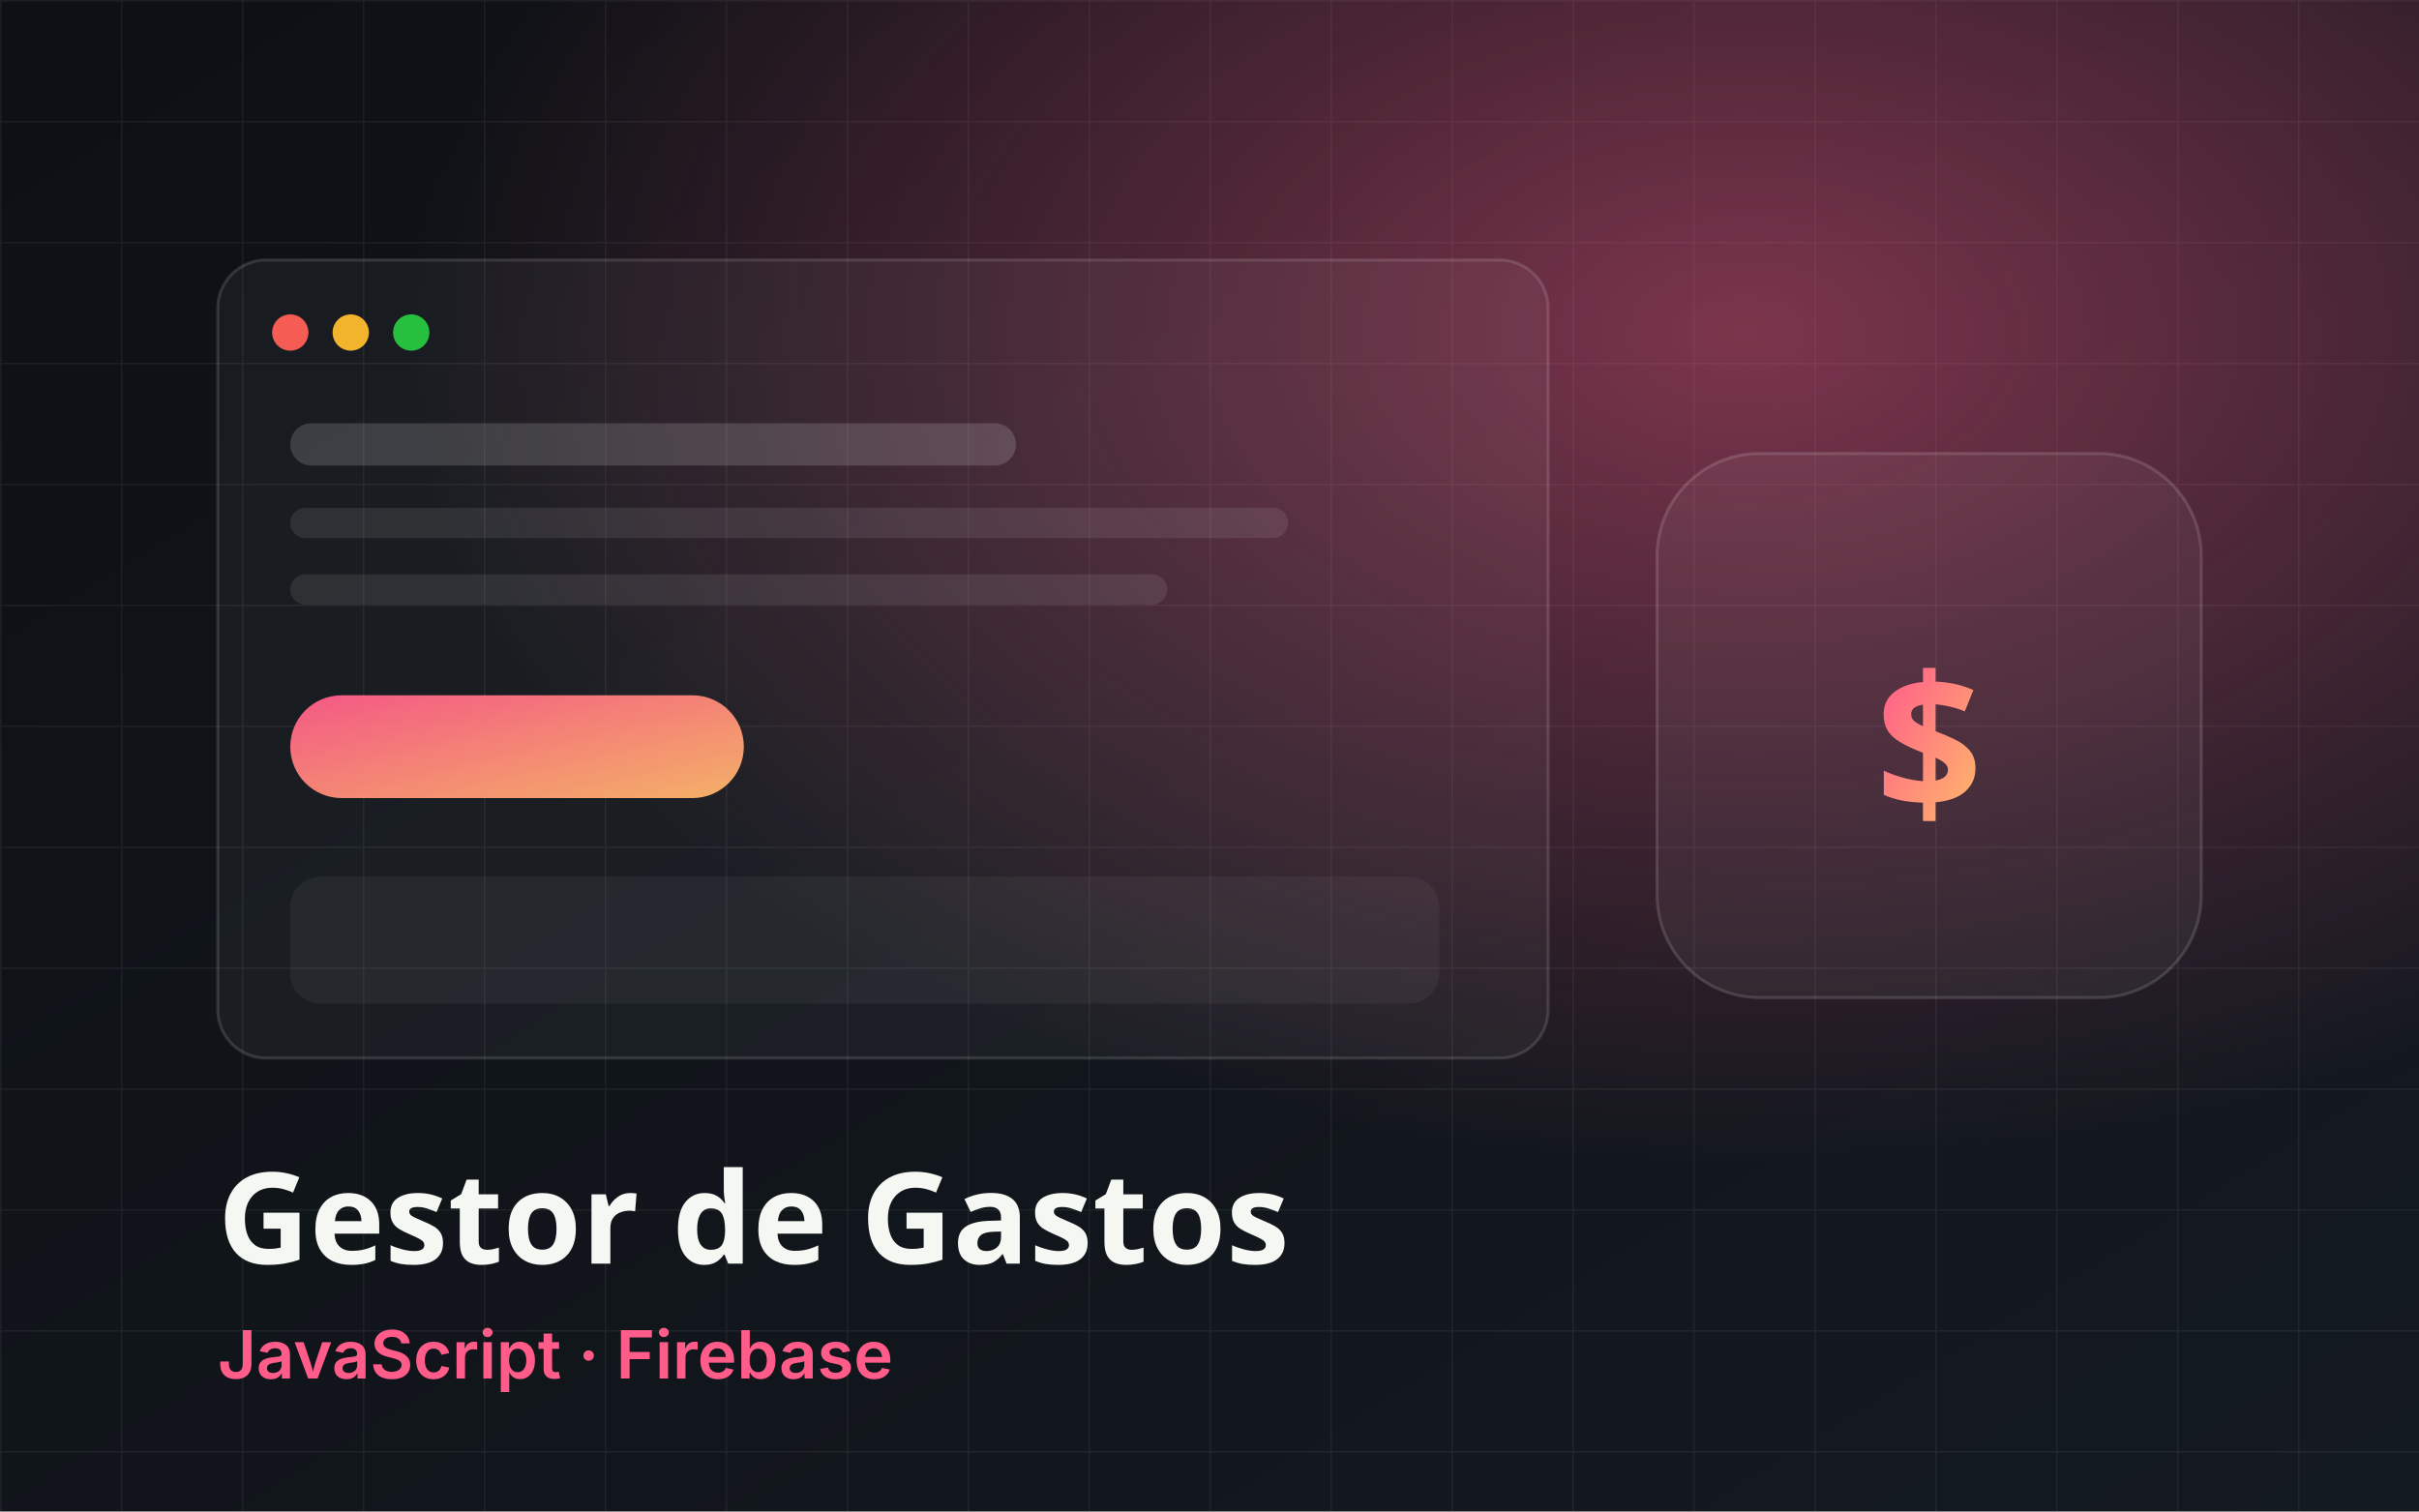
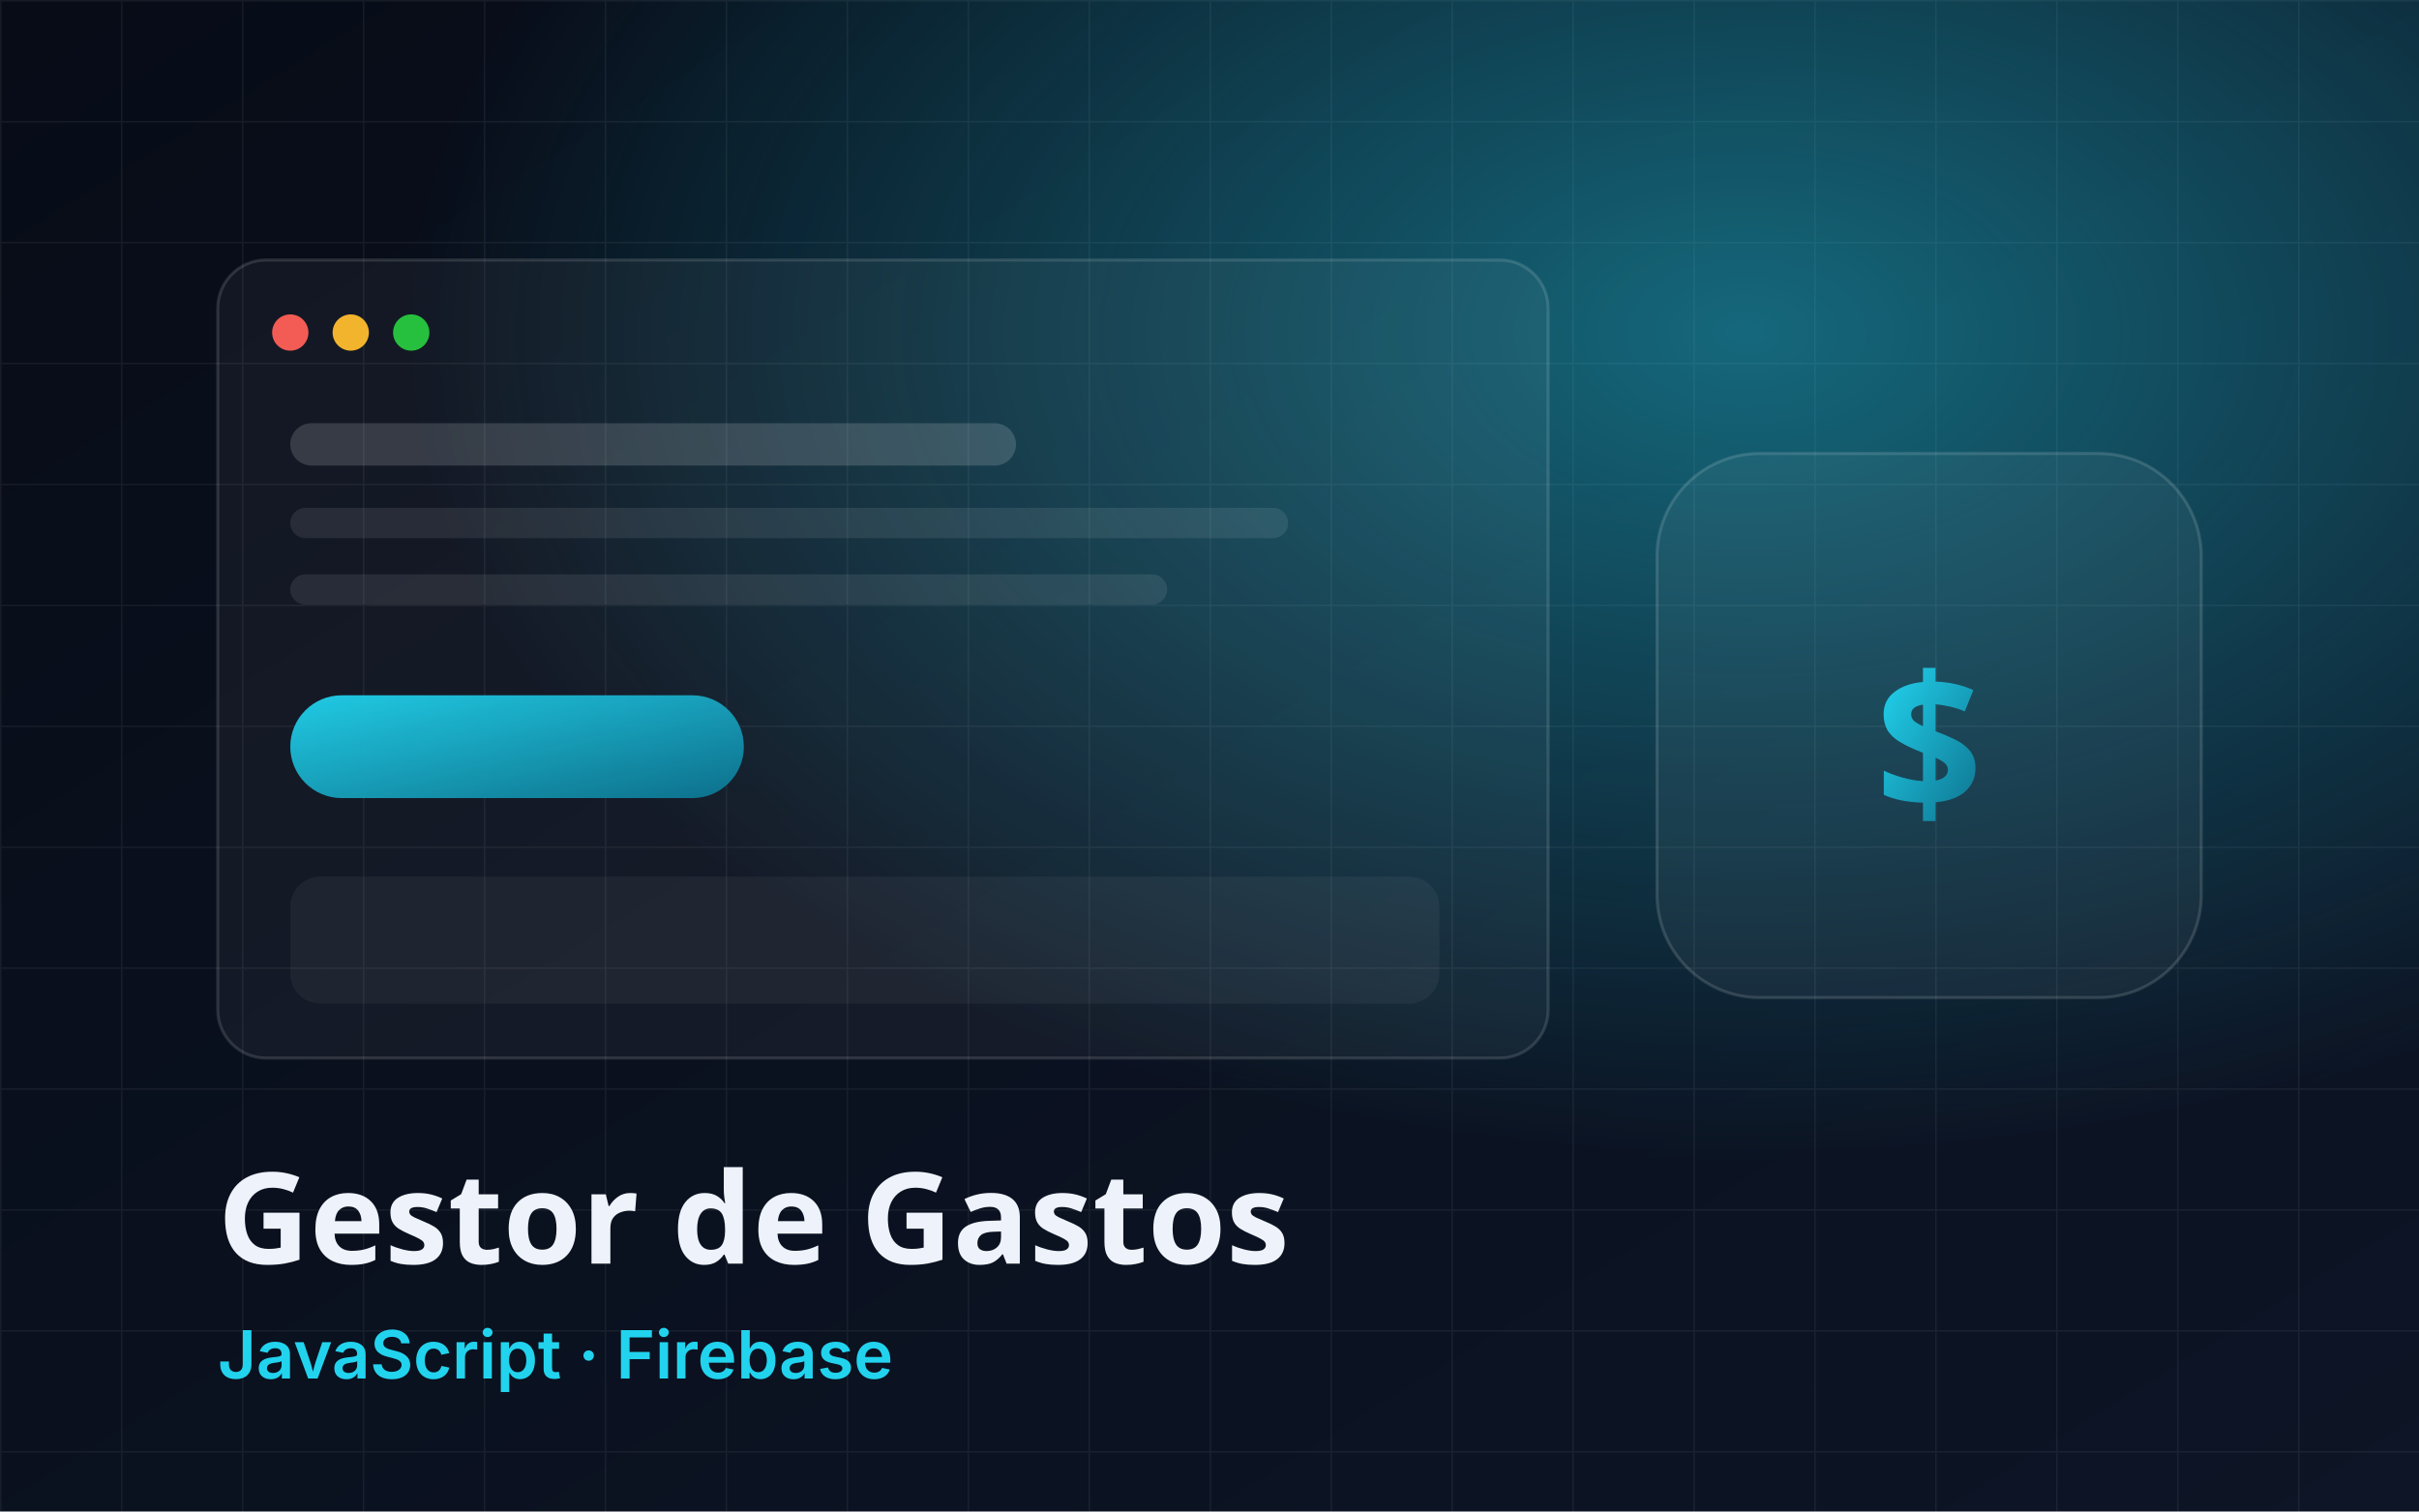
<svg xmlns="http://www.w3.org/2000/svg" width="800" height="500" viewBox="0 0 800 500" role="img" aria-label="Gestor de Gastos">
  <defs>
    <linearGradient id="bg" x1="0" y1="0" x2="1" y2="1">
-       <stop offset="0%" stop-color="#0d1014" />
-       <stop offset="100%" stop-color="#141a21" />
+       <stop offset="0%" stop-color="#070c17" />
+       <stop offset="100%" stop-color="#0d1526" />
    </linearGradient>
    <linearGradient id="g1" x1="0" y1="0" x2="1" y2="1">
-       <stop offset="0%" stop-color="#ff5c8a" />
-       <stop offset="100%" stop-color="#ffb86b" />
+       <stop offset="0%" stop-color="#22d3ee" />
+       <stop offset="100%" stop-color="#0e7490" />
    </linearGradient>
    <pattern id="grid" width="40" height="40" patternUnits="userSpaceOnUse">
      <path d="M40 0H0v40" fill="none" stroke="rgba(255,255,255,.06)" stroke-width="1" />
    </pattern>
    <radialGradient id="glow" cx="72%" cy="22%" r="55%">
-       <stop offset="0%" stop-color="#ff5c8a" stop-opacity=".45" />
-       <stop offset="100%" stop-color="#ff5c8a" stop-opacity="0" />
+       <stop offset="0%" stop-color="#22d3ee" stop-opacity=".45" />
+       <stop offset="100%" stop-color="#22d3ee" stop-opacity="0" />
    </radialGradient>
  </defs>
  <rect width="800" height="500" fill="url(#bg)" />
  <rect width="800" height="500" fill="url(#grid)" />
  <rect width="800" height="500" fill="url(#glow)" />
  <g opacity=".95">
    <rect x="72" y="86" width="440" height="264" rx="16" fill="rgba(255,255,255,.05)" stroke="rgba(255,255,255,.14)" />
    <circle cx="96" cy="110" r="6" fill="#ff5f57" />
    <circle cx="116" cy="110" r="6" fill="#febc2e" />
    <circle cx="136" cy="110" r="6" fill="#28c840" />
    <rect x="96" y="140" width="240" height="14" rx="7" fill="rgba(255,255,255,.16)" />
    <rect x="96" y="168" width="330" height="10" rx="5" fill="rgba(255,255,255,.09)" />
    <rect x="96" y="190" width="290" height="10" rx="5" fill="rgba(255,255,255,.09)" />
    <rect x="96" y="230" width="150" height="34" rx="17" fill="url(#g1)" />
    <rect x="96" y="290" width="380" height="42" rx="10" fill="rgba(255,255,255,.05)" />
  </g>
  <g transform="translate(548 150)">
    <rect width="180" height="180" rx="34" fill="rgba(255,255,255,.05)" stroke="rgba(255,255,255,.14)" />
    <text x="90" y="118" text-anchor="middle" font-family="Sora, system-ui, sans-serif" font-size="62" font-weight="800" fill="url(#g1)">$</text>
  </g>
-   <text x="72" y="418" font-family="Sora, system-ui, sans-serif" font-size="42" font-weight="800" fill="#f4f7f2">Gestor de Gastos</text>
-   <text x="72" y="456" font-family="Inter, system-ui, sans-serif" font-size="22" fill="#ff5c8a" font-weight="600">JavaScript · Firebase</text>
+   <text x="72" y="418" font-family="Sora, system-ui, sans-serif" font-size="42" font-weight="800" fill="#eef2fb">Gestor de Gastos</text>
+   <text x="72" y="456" font-family="Inter, system-ui, sans-serif" font-size="22" fill="#22d3ee" font-weight="600">JavaScript · Firebase</text>
</svg>
